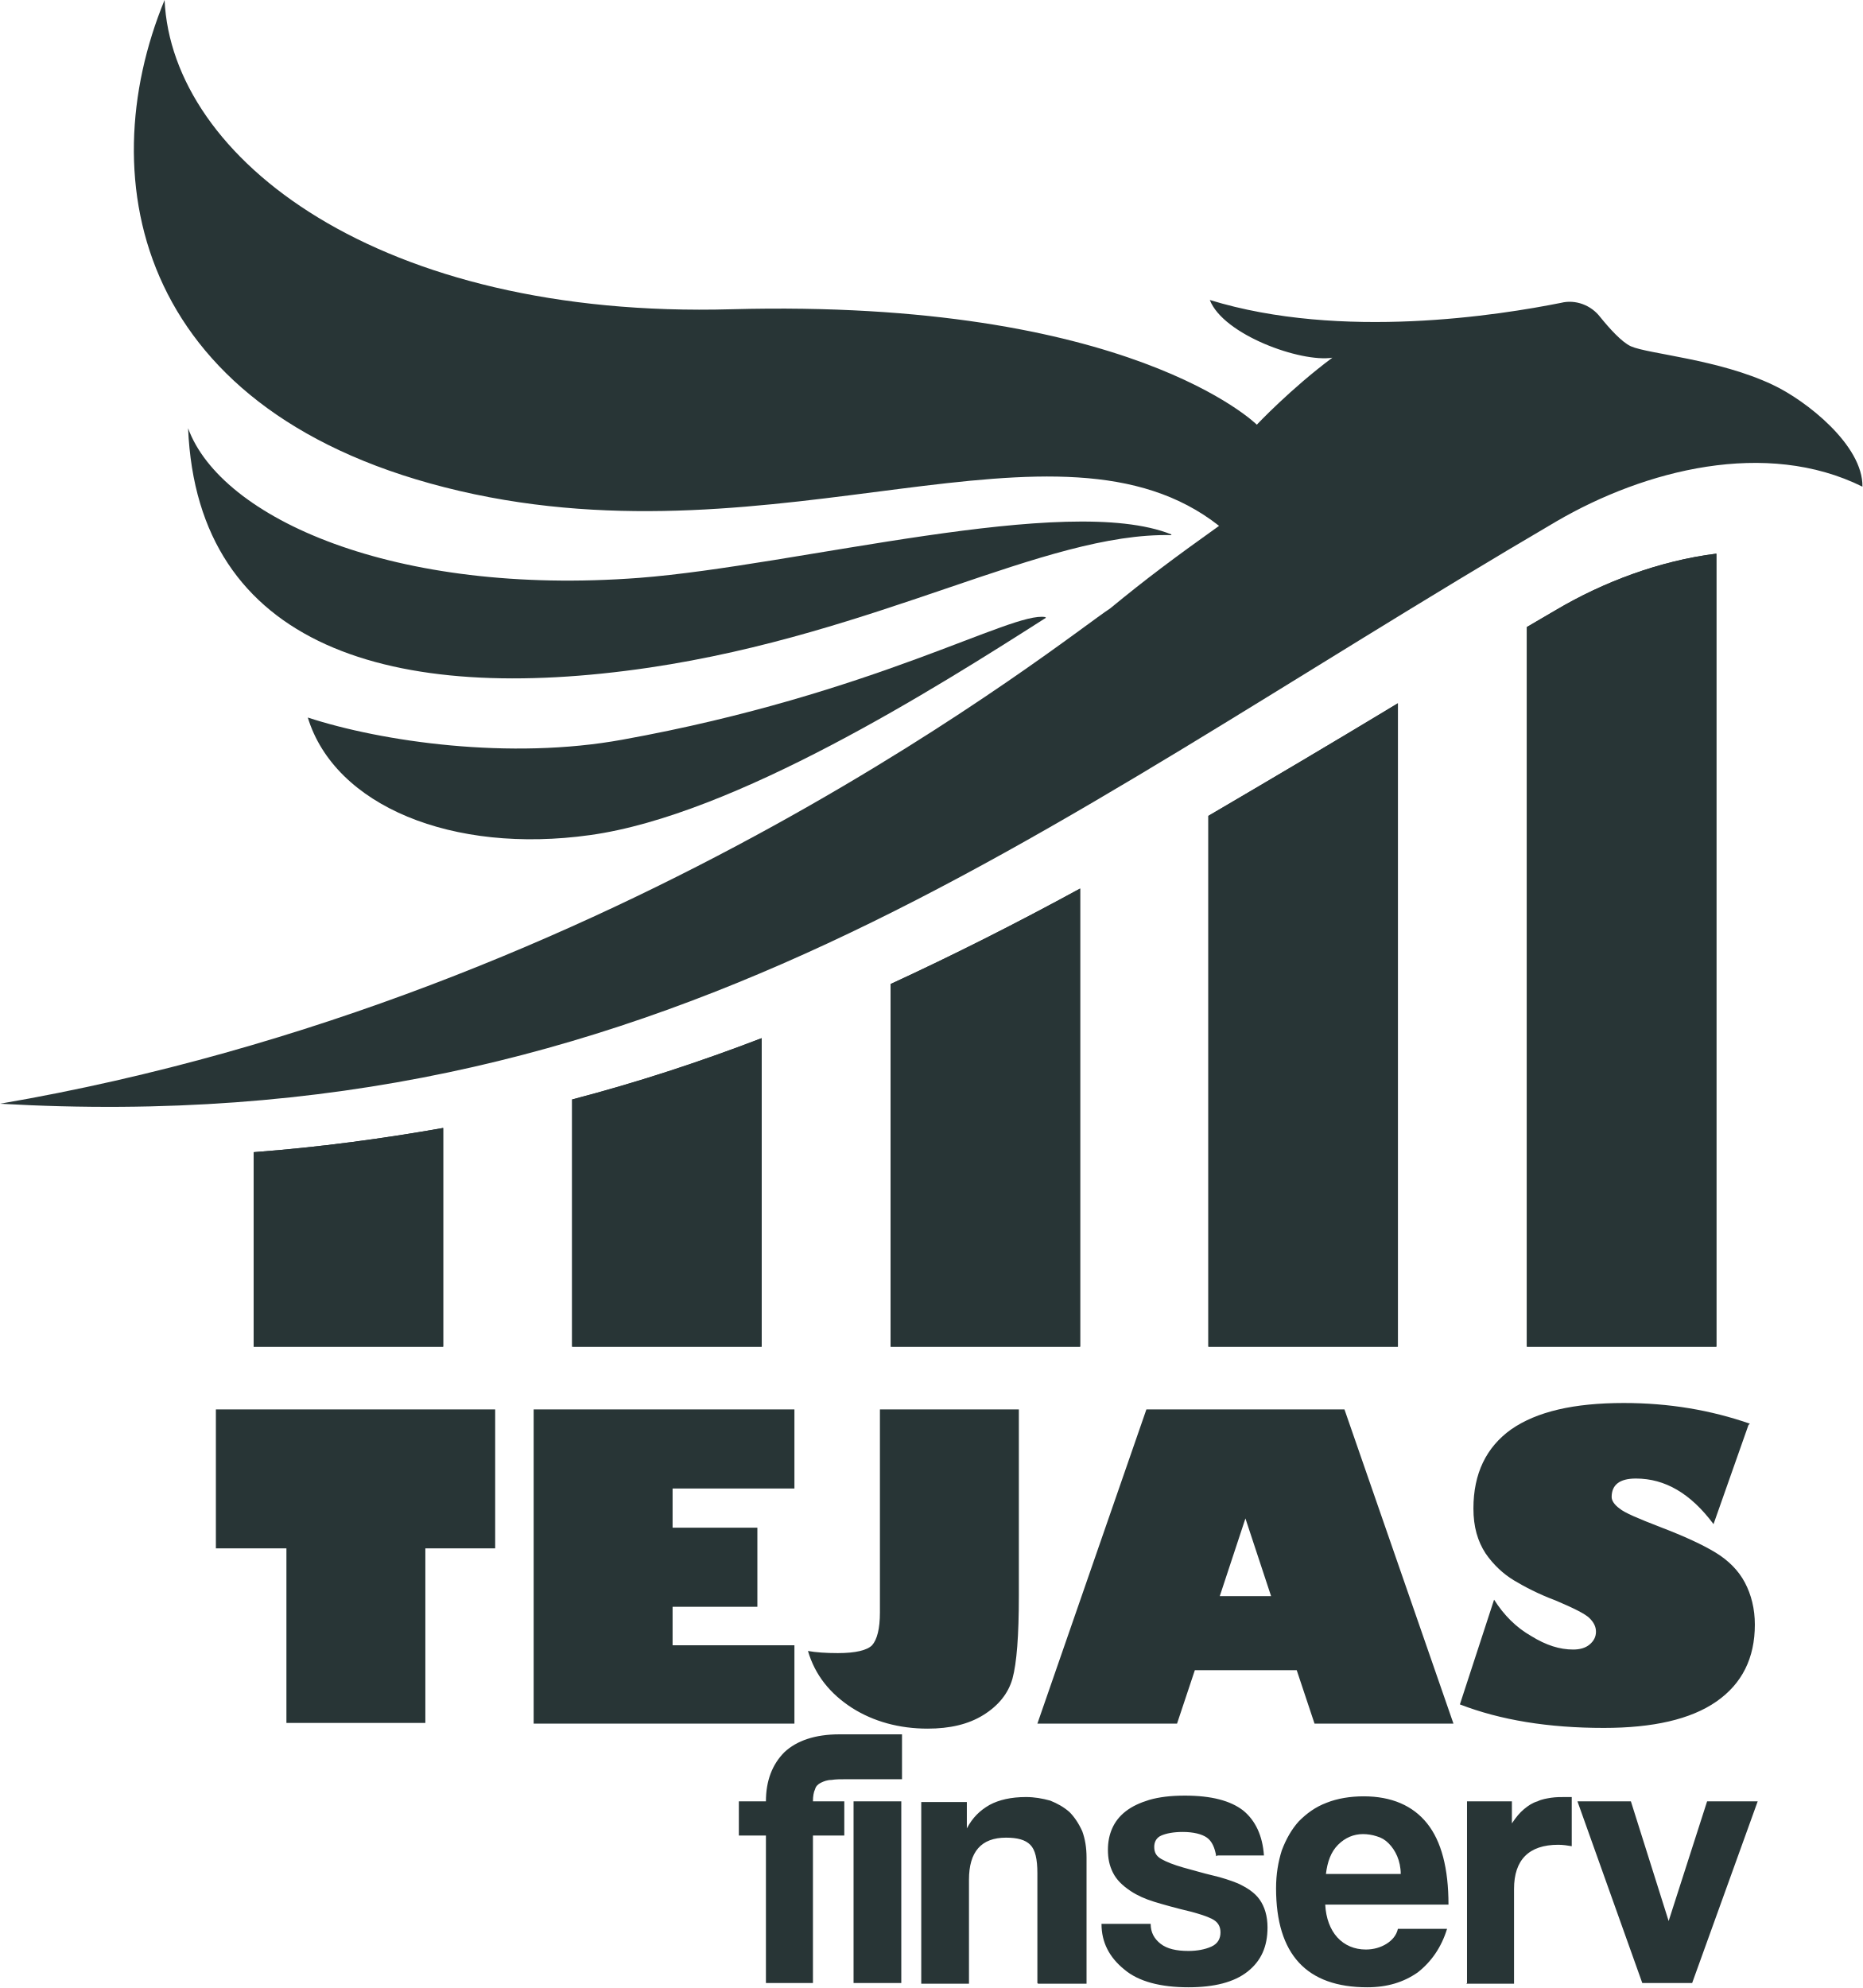
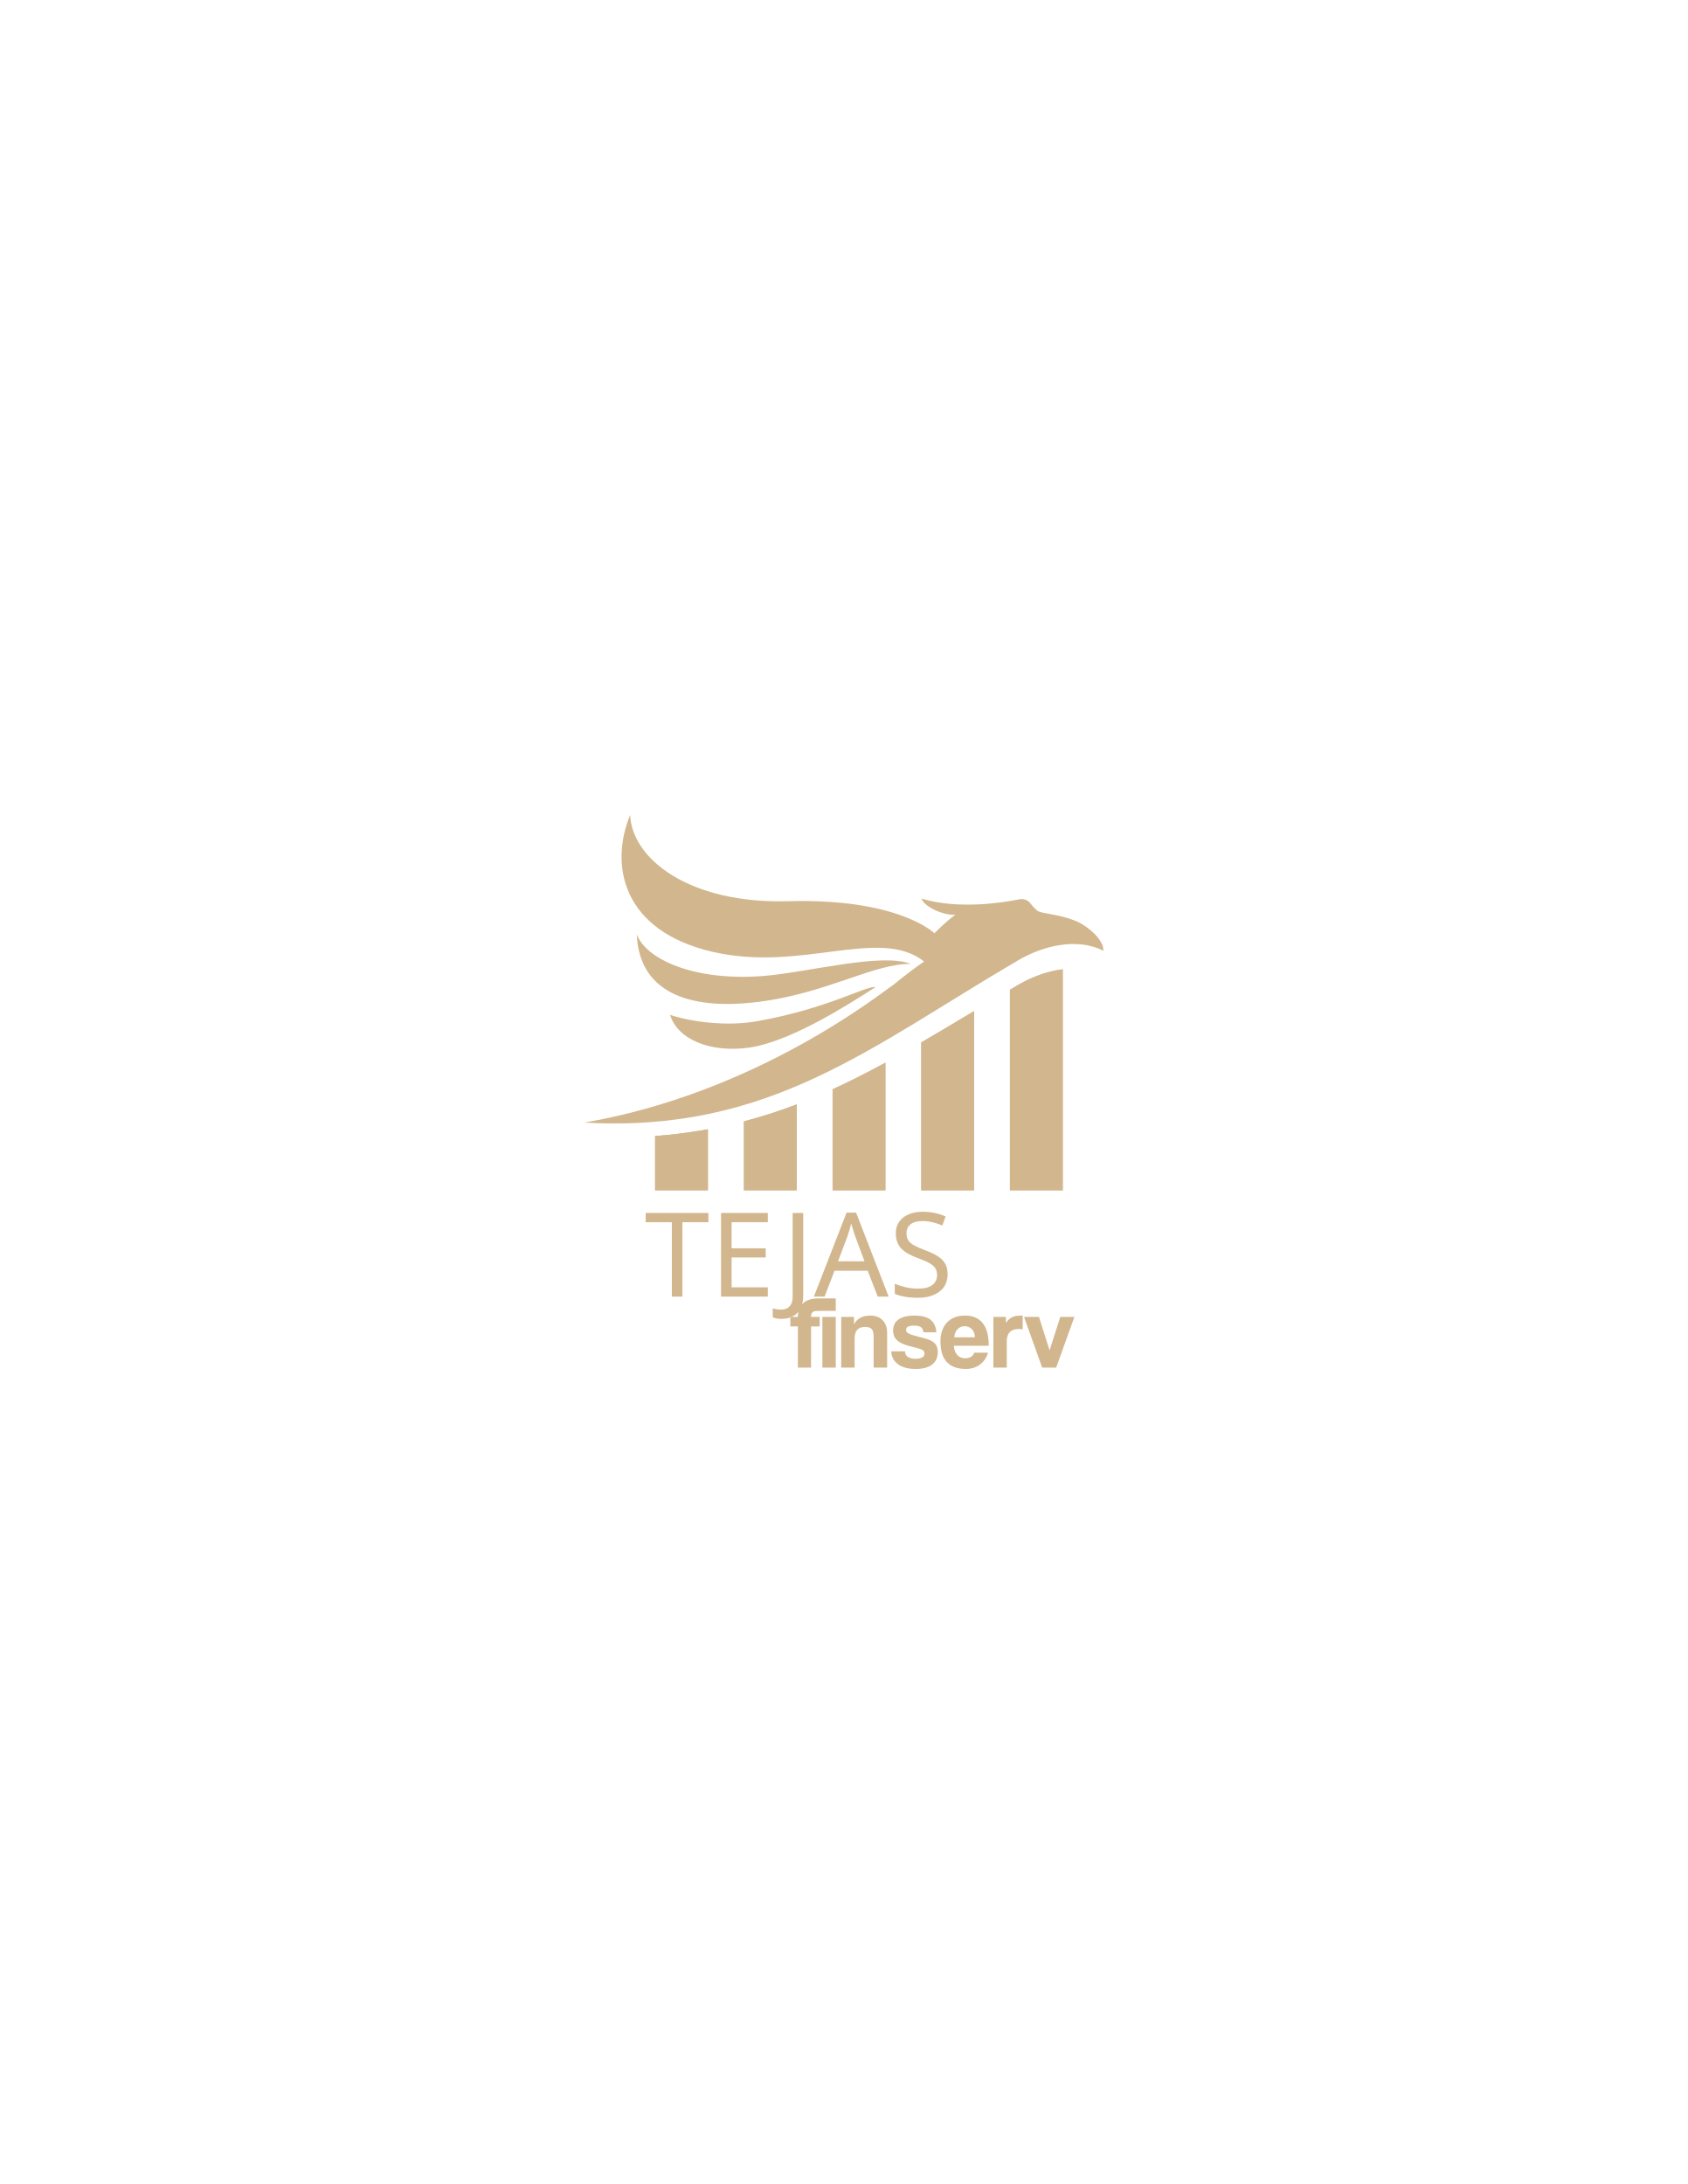
- <svg xmlns="http://www.w3.org/2000/svg" xml:space="preserve" width="2.614in" height="2.79in" version="1.1" style="shape-rendering:geometricPrecision; text-rendering:geometricPrecision; image-rendering:optimizeQuality; fill-rule:evenodd; clip-rule:evenodd" viewBox="0 0 2614 2790">
-   <defs>
-     <style type="text/css">
-    
-     .fil0 {fill:#283536}
-     .fil1 {fill:#283536;fill-rule:nonzero}
-    
-   </style>
-   </defs>
-   <g id="Layer_x0020_1">
-     <g id="_62393794896">
-       <path class="fil0" d="M0 1549c930,53 1438,-380 2184,-817 125,-73 295,-116 430,-49 1,-58 -79,-121 -126,-143 -76,-36 -174,-43 -199,-54 -13,-6 -30,-25 -43,-41 -13,-17 -35,-25 -55,-20 -85,17 -308,53 -493,-4 19,49 128,88 172,81 -59,44 -106,94 -106,94 0,0 -178,-177 -737,-162 -496,14 -786,-212 -796,-434 -105,255 -37,584 414,689 451,105 840,-129 1066,49 -63,45 -102,74 -153,116 -58,37 -683,545 -1558,695z" />
-       <path class="fil0" d="M1644 750c-147,-59 -526,44 -747,61 -344,26 -587,-84 -633,-210 13,308 287,389 647,336 324,-48 555,-190 733,-186z" />
-       <path class="fil0" d="M1467 866c-47,-8 -239,108 -593,172 -158,29 -338,3 -442,-31 38,124 203,192 396,165 203,-28 485,-206 640,-305z" />
-       <path class="fil0" d="M803 1890l266 0 0 -433c-86,33 -174,62 -266,86l0 347z" />
-       <path class="fil0" d="M1250 1890l266 0 0 -643c-88,48 -177,93 -266,134l0 509z" />
-       <path class="fil0" d="M356 1890l266 0 0 -307c-85,15 -173,27 -266,34l0 273z" />
-       <path class="fil0" d="M1696 1890l266 0 0 -903c-91,55 -179,107 -266,158l0 745z" />
-       <path class="fil0" d="M2143 880l0 1010 266 0 0 -1113c-80,10 -159,40 -225,79 -14,8 -27,16 -41,24z" />
-       <path class="fil0" d="M803 1890l266 0 0 -433c-86,33 -174,62 -266,86l0 347z" />
-       <path class="fil0" d="M1250 1890l266 0 0 -643c-88,48 -177,93 -266,134l0 509z" />
-       <path class="fil0" d="M356 1890l266 0 0 -307c-85,15 -173,27 -266,34l0 273z" />
-       <path class="fil0" d="M1696 1890l266 0 0 -903c-91,55 -179,107 -266,158l0 745z" />
-       <path class="fil0" d="M2143 880l0 1010 266 0 0 -1113c-80,10 -159,40 -225,79 -14,8 -27,16 -41,24z" />
-       <path class="fil1" d="M303 2173l0 -195 392 0 0 195 -98 0 0 245 -195 0 0 -245 -98 0zm812 135l0 111 -366 0 0 -441 366 0 0 111 -171 0 0 55 119 0 0 111 -119 0 0 54 171 0zm120 -330l195 0 0 261c0,57 -3,95 -9,117 -6,21 -20,38 -41,51 -21,13 -47,19 -78,19 -40,0 -76,-10 -106,-29 -31,-20 -52,-46 -62,-80 11,2 25,3 42,3 25,0 41,-4 48,-11 7,-8 11,-23 11,-46l0 -285zm416 441l-195 0 153 -441 278 0 153 441 -195 0 -25 -75 -143 0 -25 75zm61 -179l72 0 -36 -109 -36 109zm742 -240l-49 139c-32,-43 -68,-64 -109,-64 -23,0 -34,9 -34,26 0,5 4,11 11,16 7,6 26,14 57,26 34,13 60,25 78,36 18,11 32,25 41,42 9,17 14,37 14,59 0,47 -18,83 -54,108 -36,25 -89,37 -158,37 -78,0 -145,-11 -202,-33l48 -147c14,22 31,39 52,51 21,13 40,19 59,19 9,0 17,-2 23,-7 6,-5 9,-11 9,-18 0,-7 -3,-13 -9,-19 -6,-6 -22,-14 -48,-25 -24,-9 -43,-19 -58,-28 -15,-9 -29,-22 -40,-38 -11,-17 -17,-37 -17,-63 0,-49 18,-86 53,-111 36,-25 88,-37 158,-37 64,0 122,10 177,29z" />
-       <path class="fil1" d="M1075 2783l0 -207 -38 0 0 -48 38 0c0,-29 9,-52 26,-69 17,-16 43,-25 77,-25l88 0 0 63 -78 0c-8,0 -15,0 -21,1 -6,0 -11,2 -15,4 -4,2 -7,5 -8,9 -2,4 -3,10 -3,17l44 0 0 48 -44 0 0 207 -66 0zm123 0l0 -255 67 0 0 255 -67 0zm258 0l0 -154c0,-20 -3,-33 -10,-40 -7,-7 -18,-10 -34,-10 -35,0 -52,20 -52,59l0 146 -67 0 0 -255 64 0 0 37c8,-15 18,-25 32,-33 13,-7 30,-11 51,-11 12,0 23,2 34,5 10,4 19,9 27,16 7,7 13,16 18,27 4,11 6,23 6,37l0 177 -68 0zm251 -178c-2,-12 -6,-21 -13,-26 -7,-5 -19,-8 -34,-8 -13,0 -23,2 -30,5 -7,3 -10,9 -10,16 0,8 3,13 10,17 7,4 17,8 31,12 15,4 28,8 41,11 13,3 25,7 35,11 13,6 24,13 31,23 7,10 11,23 11,39 0,27 -9,47 -28,62 -19,15 -47,22 -83,22 -39,0 -70,-8 -90,-25 -21,-17 -32,-38 -32,-64l69 0c0,12 5,21 14,28 9,7 22,10 39,10 12,0 23,-2 32,-6 9,-4 13,-11 13,-20 0,-9 -4,-15 -12,-19 -8,-4 -18,-7 -29,-10 -21,-5 -39,-10 -52,-14 -13,-4 -24,-9 -33,-15 -12,-8 -20,-16 -25,-26 -5,-10 -7,-20 -7,-32 0,-11 2,-21 6,-30 4,-9 10,-17 19,-24 9,-7 20,-12 33,-16 14,-4 30,-6 50,-6 37,0 64,7 82,21 17,14 27,35 29,63l-65 0zm259 25c0,-9 -2,-18 -5,-25 -3,-7 -7,-13 -12,-18 -5,-5 -10,-8 -17,-10 -6,-2 -13,-3 -19,-3 -13,0 -25,5 -35,15 -10,10 -15,24 -17,41l104 0zm-106 43c1,19 7,35 17,46 10,11 24,17 40,17 11,0 21,-3 29,-8 8,-5 14,-12 16,-21l69 0c-8,26 -22,46 -41,61 -20,14 -43,21 -71,21 -85,0 -128,-46 -128,-139 0,-20 3,-37 8,-53 6,-16 14,-30 24,-41 11,-11 23,-20 39,-26 15,-6 33,-9 52,-9 39,0 69,13 89,38 20,25 30,63 30,114l-176 0zm199 110l0 -255 63 0 0 31c6,-9 11,-15 17,-20 6,-5 12,-9 19,-11 6,-3 13,-4 19,-5 7,-1 13,-1 20,-1l9 0 0 69c-6,-1 -12,-2 -19,-2 -41,0 -62,21 -62,62l0 133 -67 0zm246 0l-91 -255 75 0 53 168 54 -168 71 0 -92 255 -71 0z" />
-     </g>
+ <svg xmlns="http://www.w3.org/2000/svg" version="1.1" width="8.5in" height="11in" viewBox="0 0 612 792" id="svg14">
+   <defs id="defs14" />
+   <g id="Layer1000">
+     <path d="  M211.903,407.085 C278.891,410.881 315.453,379.716 369.132,348.265 C378.154,342.98 390.385,339.901 400.096,344.761 C400.188,340.604 394.404,336.038 391.051,334.432 C385.591,331.816 378.538,331.347 376.726,330.572 C375.772,330.165 374.557,328.797 373.621,327.594 C372.68,326.383 371.135,325.815 369.632,326.12 C363.519,327.357 347.459,329.905 334.101,325.858 C335.502,329.411 343.293,332.206 346.465,331.661 C342.187,334.848 338.829,338.443 338.829,338.443 C338.829,338.443 325.996,325.67 285.767,326.81 C250.02,327.824 229.19,311.551 228.488,295.577 C220.892,313.913 225.827,337.624 258.323,345.154 C290.819,352.683 318.769,335.885 335.067,348.672 C330.516,351.885 327.748,354.002 324.079,357.018 C319.93,359.702 274.915,396.241 211.903,407.085 Z" style="fill-rule:evenodd;fill:#d2b68d;fill-opacity:1" id="path1" />
+     <path d="  M330.251,349.562 C319.696,345.321 292.35,352.755 276.5,353.952 C251.697,355.826 234.265,347.905 230.888,338.816 C231.817,360.985 251.584,366.803 277.483,362.976 C300.846,359.526 317.439,349.303 330.251,349.562 Z" style="fill-rule:evenodd;fill:#d2b68d;fill-opacity:1" id="path2" />
+     <path d="  M317.492,357.934 C314.124,357.373 300.315,365.682 274.79,370.287 C263.393,372.344 250.468,370.526 242.957,368.022 C245.698,376.964 257.556,381.824 271.442,379.922 C286.056,377.919 306.377,365.12 317.492,357.934 Z" style="fill-rule:evenodd;fill:#d2b68d;fill-opacity:1" id="path3" />
+     <path d="  M269.745,431.655 L288.896,431.655 L288.896,400.488 C282.706,402.851 276.356,404.92 269.745,406.649 L269.745,431.655 Z" style="fill-rule:evenodd;fill:#d2b68d;fill-opacity:1" id="path4" />
+     <path d="  M301.894,431.655 L321.044,431.655 L321.044,385.362 C314.673,388.837 308.331,392.076 301.894,395.021 L301.894,431.655 Z" style="fill-rule:evenodd;fill:#d2b68d;fill-opacity:1" id="path5" />
+     <path d="  M237.534,431.655 L256.684,431.655 L256.684,409.521 C250.577,410.631 244.216,411.457 237.534,411.967 L237.534,431.655 Z" style="fill-rule:evenodd;fill:#d2b68d;fill-opacity:1" id="path6" />
+     <path d="  M334.045,431.655 L353.195,431.655 L353.195,366.658 C346.625,370.589 340.278,374.394 334.045,378.019 L334.045,431.655 Z" style="fill-rule:evenodd;fill:#d2b68d;fill-opacity:1" id="path7" />
+     <path d="  M366.194,358.922 L366.194,431.655 L385.345,431.655 L385.345,351.502 C379.607,352.208 373.917,354.39 369.132,357.194 C368.146,357.772 367.168,358.347 366.194,358.922 Z" style="fill-rule:evenodd;fill:#d2b68d;fill-opacity:1" id="path8" />
+     <path d="  M269.745,431.655 L288.896,431.655 L288.896,400.488 C282.706,402.851 276.356,404.92 269.745,406.649 L269.745,431.655 Z" style="fill-rule:evenodd;fill:#d2b68d;fill-opacity:1" id="path9" />
+     <path d="  M301.894,431.655 L321.044,431.655 L321.044,385.362 C314.673,388.837 308.331,392.076 301.894,395.021 L301.894,431.655 Z" style="fill-rule:evenodd;fill:#d2b68d;fill-opacity:1" id="path10" />
+     <path d="  M237.534,431.655 L256.684,431.655 L256.684,409.521 C250.577,410.631 244.216,411.457 237.534,411.967 L237.534,431.655 Z" style="fill-rule:evenodd;fill:#d2b68d;fill-opacity:1" id="path11" />
+     <path d="  M334.045,431.655 L353.195,431.655 L353.195,366.658 C346.625,370.589 340.278,374.394 334.045,378.019 L334.045,431.655 Z" style="fill-rule:evenodd;fill:#d2b68d;fill-opacity:1" id="path12" />
+     <path d="  M366.194,358.922 L366.194,431.655 L385.345,431.655 L385.345,351.502 C379.607,352.208 373.917,354.39 369.132,357.194 C368.146,357.772 367.168,358.347 366.194,358.922 Z" style="fill-rule:evenodd;fill:#d2b68d;fill-opacity:1" id="path13" />
  </g>
+   <text x="233.694" y="470.197" id="text13" style="fill:#d2b68d;fill-opacity:1">
+     <tspan font-family="Gill Sans Ultra Bold" font-size="42.5" fill="#062824" id="tspan13" style="fill:#d2b68d;fill-opacity:1">
+ TEJAS</tspan>
+   </text>
+   <path d="  M289.304,495.938 L289.304,481.007 L286.579,481.007 L286.579,477.572 L289.304,477.572 C289.304,475.457 289.926,473.808 291.171,472.626 C292.415,471.444 294.269,470.853 296.732,470.853 L303.041,470.853 L303.041,475.37 L297.442,475.37 C296.844,475.37 296.334,475.382 295.911,475.407 C295.488,475.432 295.14,475.519 294.866,475.669 C294.592,475.818 294.393,476.042 294.269,476.34 C294.144,476.639 294.082,477.05 294.082,477.572 L297.218,477.572 L297.218,481.007 L294.082,481.007 L294.082,495.938 L289.304,495.938 Z Z M298.188,495.938 L298.188,477.572 L303.041,477.572 L303.041,495.938 L298.188,495.938 Z Z M316.778,495.938 L316.778,484.814 C316.778,483.396 316.541,482.437 316.068,481.94 C315.596,481.442 314.787,481.193 313.642,481.193 C311.128,481.193 309.872,482.599 309.872,485.411 L309.872,495.938 L305.019,495.938 L305.019,477.572 L309.648,477.572 L309.648,480.26 C310.22,479.215 310.979,478.425 311.925,477.889 C312.871,477.355 314.09,477.087 315.583,477.087 C316.454,477.087 317.263,477.218 318.009,477.479 C318.756,477.74 319.397,478.132 319.932,478.655 C320.467,479.177 320.89,479.818 321.201,480.577 C321.512,481.336 321.667,482.214 321.667,483.209 L321.667,495.938 L316.778,495.938 Z Z M334.844,483.134 C334.72,482.238 334.396,481.61 333.874,481.249 C333.351,480.888 332.53,480.708 331.41,480.708 C330.489,480.708 329.78,480.826 329.283,481.063 C328.785,481.299 328.536,481.691 328.536,482.238 C328.536,482.786 328.785,483.202 329.283,483.489 C329.78,483.775 330.527,484.055 331.522,484.329 C332.567,484.627 333.563,484.895 334.508,485.131 C335.454,485.368 336.288,485.623 337.009,485.897 C337.98,486.295 338.727,486.836 339.249,487.52 C339.772,488.204 340.033,489.144 340.033,490.338 C340.033,492.255 339.355,493.748 337.999,494.818 C336.642,495.888 334.645,496.423 332.008,496.423 C329.17,496.423 326.999,495.826 325.494,494.631 C323.988,493.437 323.211,491.906 323.161,490.04 L328.163,490.04 C328.163,490.911 328.499,491.583 329.17,492.056 C329.842,492.529 330.776,492.765 331.97,492.765 C332.841,492.765 333.6,492.622 334.247,492.335 C334.894,492.049 335.217,491.558 335.217,490.861 C335.217,490.214 334.925,489.754 334.341,489.48 C333.756,489.206 333.065,488.97 332.269,488.771 C330.726,488.397 329.482,488.061 328.536,487.763 C327.59,487.464 326.794,487.103 326.147,486.68 C325.276,486.133 324.672,485.511 324.337,484.814 C324.001,484.117 323.832,483.358 323.832,482.537 C323.832,481.766 323.969,481.044 324.243,480.372 C324.517,479.7 324.965,479.121 325.587,478.636 C326.209,478.151 327.012,477.771 327.995,477.498 C328.978,477.224 330.166,477.087 331.559,477.087 C334.222,477.087 336.182,477.597 337.439,478.617 C338.695,479.638 339.386,481.143 339.51,483.134 L334.844,483.134 Z Z M353.508,484.963 C353.483,484.291 353.365,483.7 353.154,483.19 C352.942,482.68 352.662,482.257 352.314,481.921 C351.966,481.585 351.567,481.336 351.119,481.175 C350.671,481.013 350.211,480.932 349.738,480.932 C348.768,480.932 347.928,481.287 347.219,481.996 C346.509,482.705 346.105,483.694 346.005,484.963 L353.508,484.963 Z Z M345.856,488.024 C345.931,489.418 346.335,490.525 347.069,491.346 C347.803,492.168 348.768,492.578 349.962,492.578 C350.759,492.578 351.462,492.398 352.071,492.037 C352.681,491.676 353.073,491.172 353.247,490.525 L358.249,490.525 C357.677,492.416 356.681,493.872 355.263,494.893 C353.844,495.913 352.152,496.423 350.186,496.423 C344.064,496.423 341.003,493.088 341.003,486.419 C341.003,485 341.203,483.719 341.601,482.574 C341.999,481.429 342.577,480.447 343.337,479.625 C344.095,478.804 345.022,478.176 346.117,477.74 C347.212,477.305 348.469,477.087 349.887,477.087 C352.724,477.087 354.871,477.995 356.327,479.812 C357.783,481.629 358.51,484.366 358.51,488.024 L345.856,488.024 Z Z M360.19,495.938 L360.19,477.572 L364.744,477.572 L364.744,479.775 C365.142,479.153 365.559,478.667 365.995,478.319 C366.43,477.971 366.878,477.703 367.338,477.516 C367.799,477.33 368.265,477.212 368.738,477.162 C369.211,477.112 369.697,477.087 370.194,477.087 L370.829,477.087 L370.829,482.052 C370.381,481.977 369.933,481.94 369.485,481.94 C366.523,481.94 365.043,483.421 365.043,486.382 L365.043,495.938 L360.19,495.938 Z Z M377.884,495.938 L371.314,477.572 L376.726,477.572 L380.571,489.704 L384.453,477.572 L389.567,477.572 L382.96,495.938 L377.884,495.938 Z" style="fill-rule:evenodd;fill:#d2b68d;fill-opacity:1" id="path14" />
</svg>
